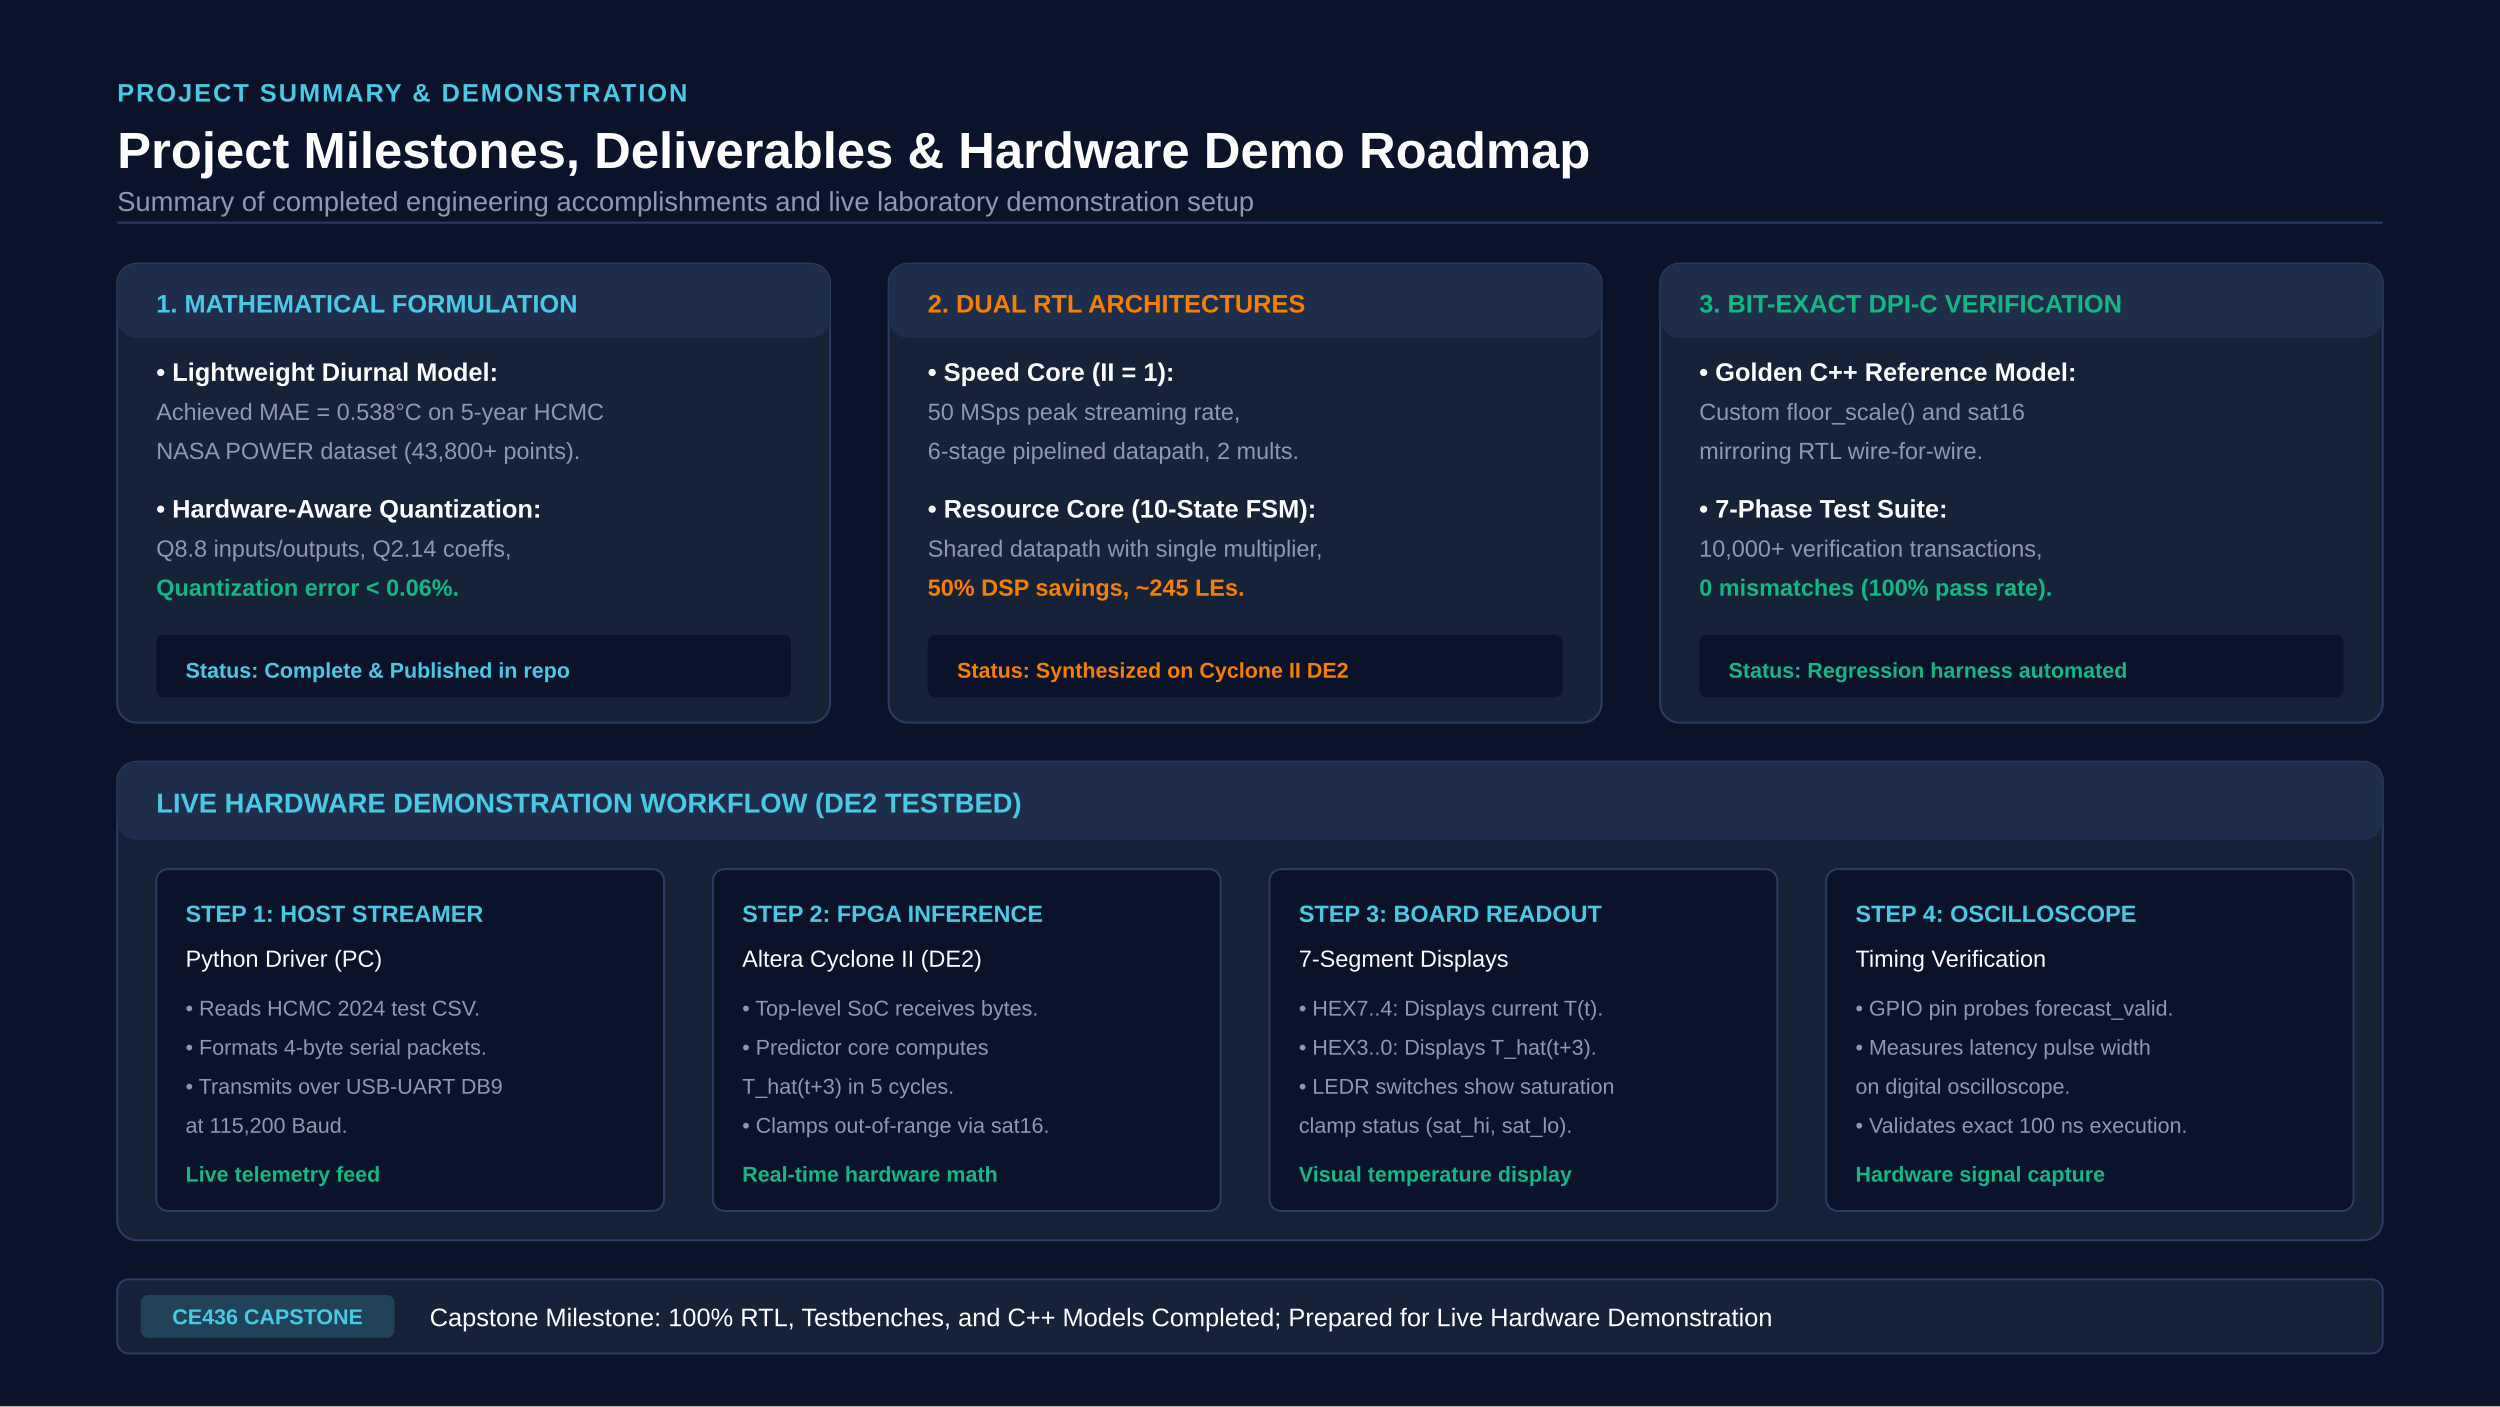
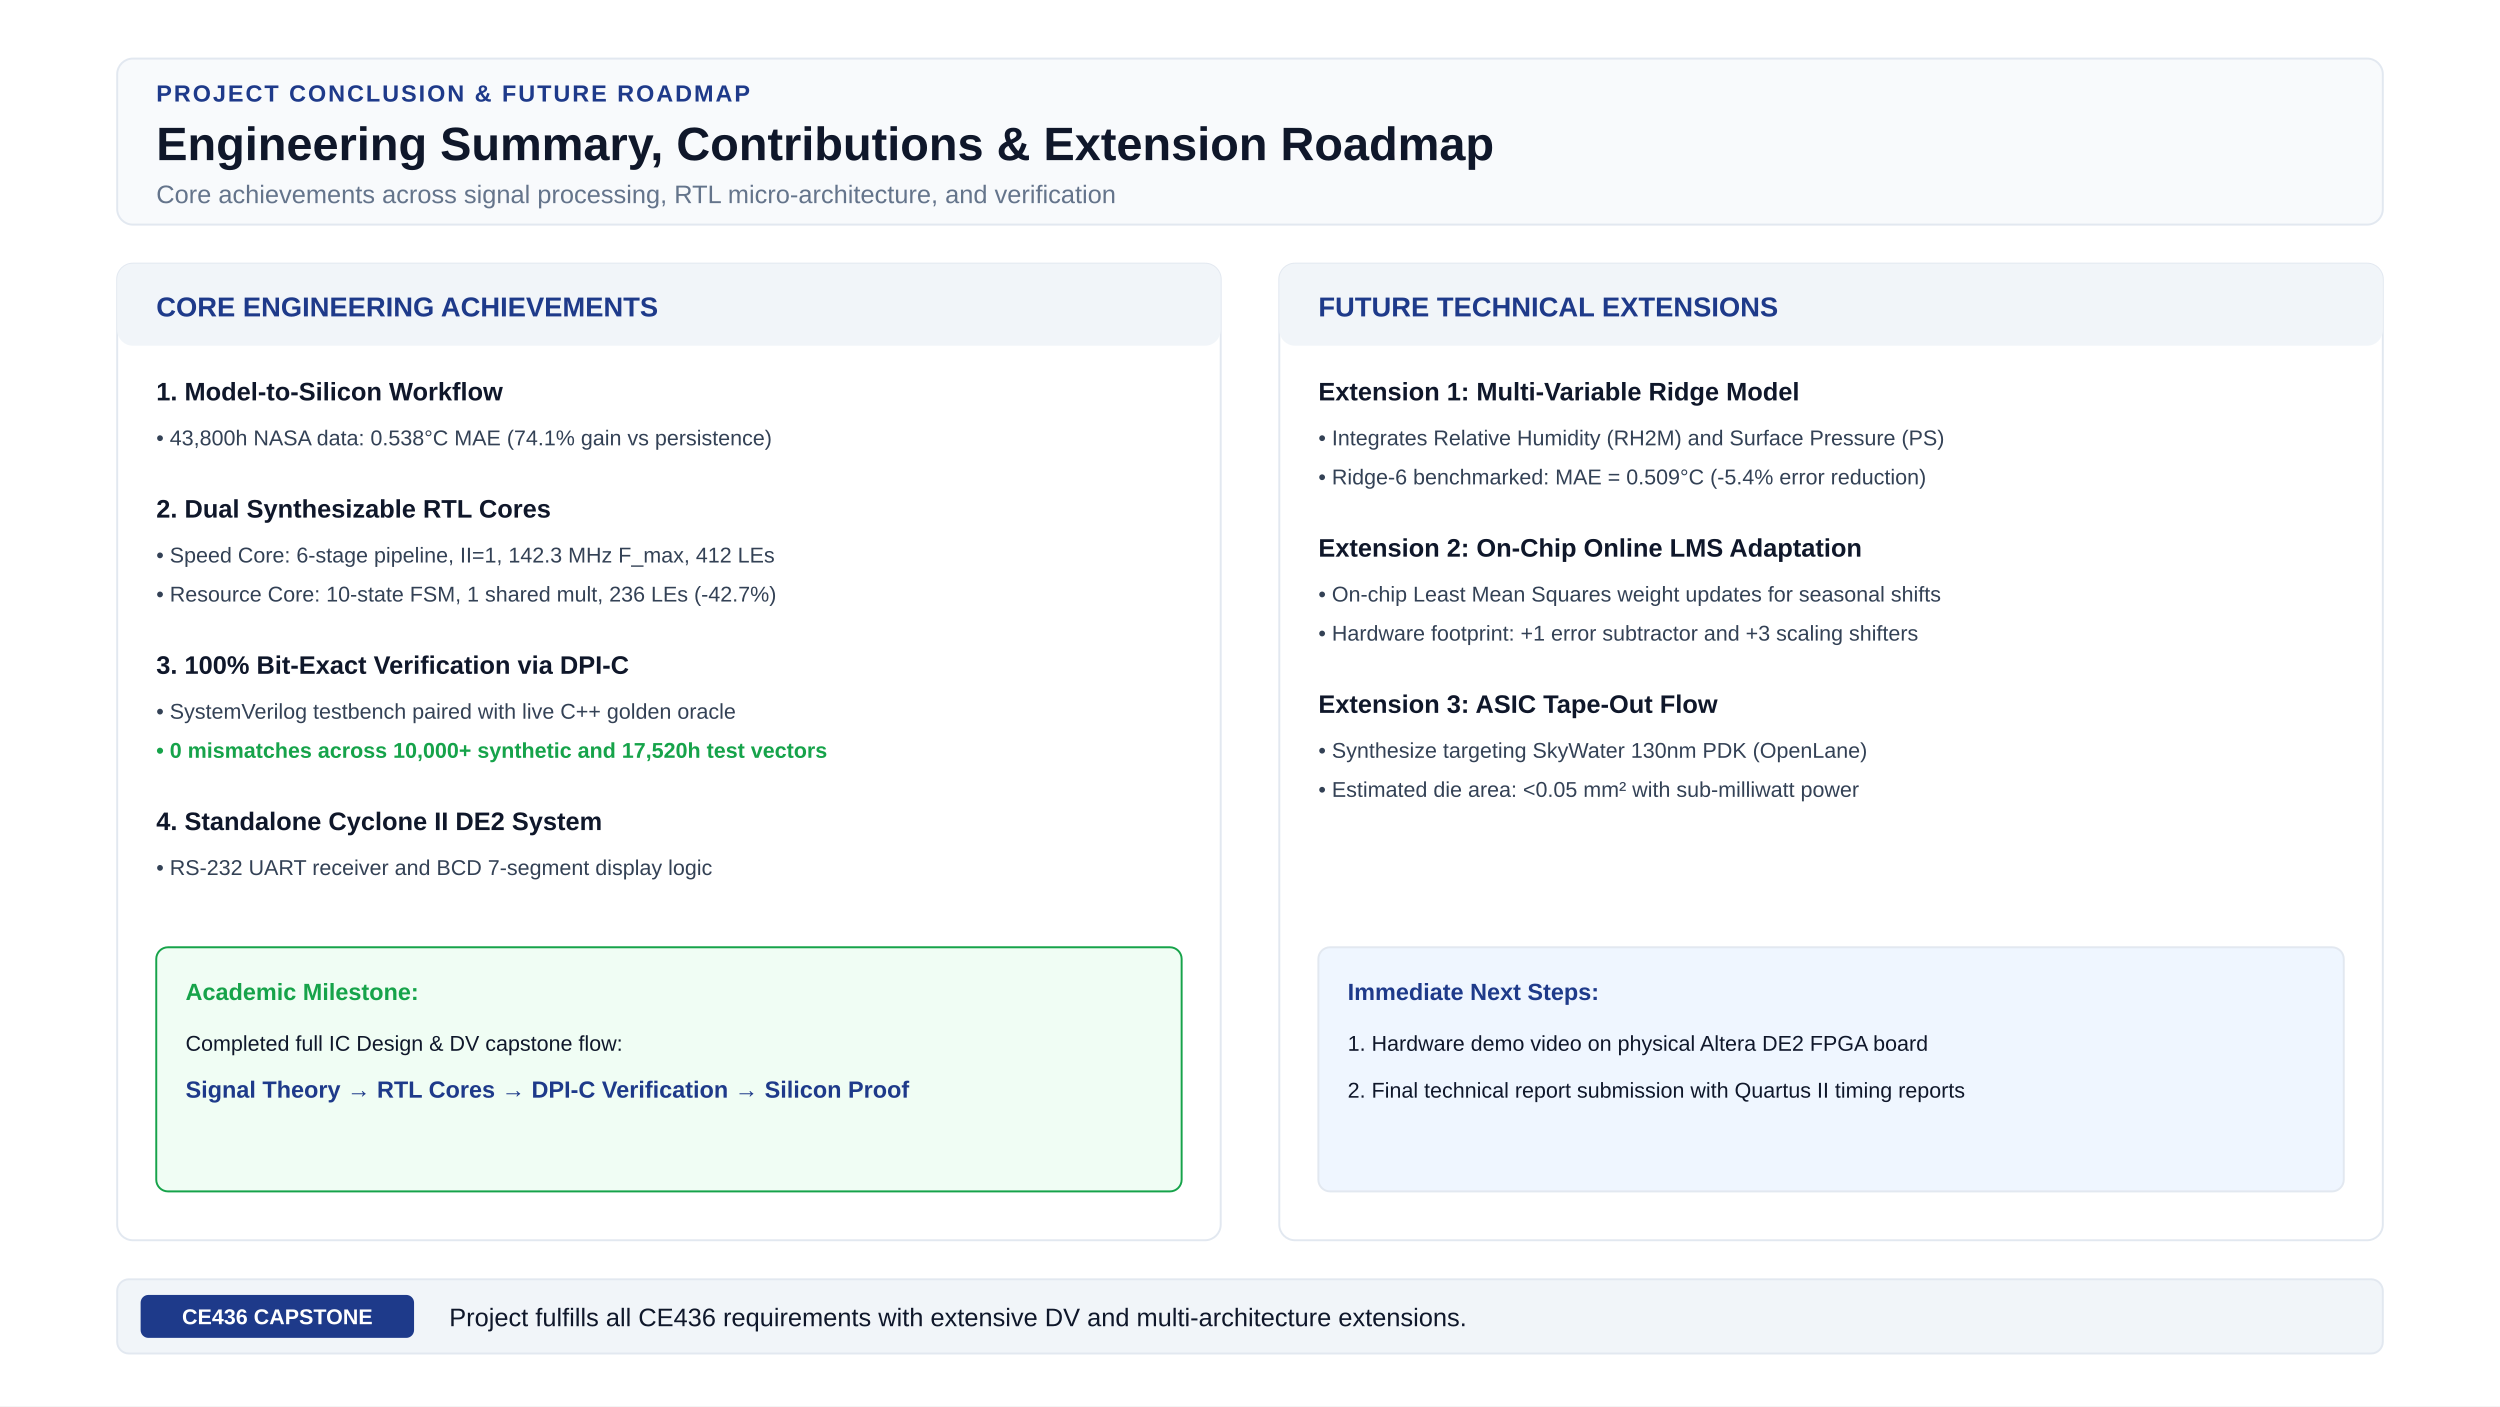
- <svg xmlns="http://www.w3.org/2000/svg" width="1280" height="720" viewBox="0 0 1280 720" data-pptx-page-role="ending" lang="en" font-family="Arial, Segoe UI, sans-serif">
-   <rect id="bg" data-pptx-role="background" x="0" y="0" width="1280" height="720" fill="#0B132B" />
+ <svg xmlns="http://www.w3.org/2000/svg" width="1280" height="720" viewBox="0 0 1280 720" data-pptx-page-role="content" lang="en" font-family="Arial, Segoe UI, sans-serif">
+   <rect id="bg" data-pptx-role="background" x="0" y="0" width="1280" height="720" fill="#FFFFFF" />
  <g id="hdr_21" data-pptx-bounds="60 30 1160 85">
-     <text x="60" y="52" fill="#48CAE4" font-size="13" font-weight="bold" letter-spacing="1">PROJECT SUMMARY &amp; DEMONSTRATION</text>
-     <text x="60" y="86" fill="#FFFFFF" font-size="26" font-weight="bold">Project Milestones, Deliverables &amp; Hardware Demo Roadmap</text>
-     <text x="60" y="108" fill="#8D99AE" font-size="14">Summary of completed engineering accomplishments and live laboratory demonstration setup</text>
-     <line x1="60" y1="114" x2="1220" y2="114" stroke="#2A3D66" stroke-width="1" />
+     <rect x="60" y="30" width="1160" height="85" fill="#F8FAFC" rx="8" stroke="#E2E8F0" stroke-width="1" />
+     <text x="80" y="52" fill="#1E3A8A" font-size="12" font-weight="bold" letter-spacing="1">PROJECT CONCLUSION &amp; FUTURE ROADMAP</text>
+     <text x="80" y="82" fill="#0F172A" font-size="24" font-weight="bold">Engineering Summary, Contributions &amp; Extension Roadmap</text>
+     <text x="80" y="104" fill="#64748B" font-size="13">Core achievements across signal processing, RTL micro-architecture, and verification</text>
  </g>
-   <g id="sum_algo" data-pptx-bounds="60 135 365 235">
-     <rect x="60" y="135" width="365" height="235" rx="10" fill="#162238" stroke="#2A3D66" stroke-width="1" />
-     <rect x="60" y="135" width="365" height="38" rx="10" fill="#1E2D4A" />
-     <text x="80" y="160" fill="#48CAE4" font-size="13" font-weight="bold">1. MATHEMATICAL FORMULATION</text>
-     <text x="80" y="195" fill="#FFFFFF" font-size="13" font-weight="bold">• Lightweight Diurnal Model:</text>
-     <text x="80" y="215" fill="#8D99AE" font-size="12">  Achieved MAE = 0.538°C on 5-year HCMC</text>
-     <text x="80" y="235" fill="#8D99AE" font-size="12">  NASA POWER dataset (43,800+ points).</text>
-     <text x="80" y="265" fill="#FFFFFF" font-size="13" font-weight="bold">• Hardware-Aware Quantization:</text>
-     <text x="80" y="285" fill="#8D99AE" font-size="12">  Q8.8 inputs/outputs, Q2.14 coeffs,</text>
-     <text x="80" y="305" fill="#10B981" font-size="12" font-weight="bold">  Quantization error &lt; 0.06%.</text>
-     <rect x="80" y="325" width="325" height="32" rx="4" fill="#0B132B" />
-     <text x="95" y="347" fill="#48CAE4" font-size="11" font-weight="bold">Status: Complete &amp; Published in repo</text>
+   <g id="box_achieve" data-pptx-bounds="60 135 565 500">
+     <rect x="60" y="135" width="565" height="500" rx="8" fill="#FFFFFF" stroke="#E2E8F0" stroke-width="1" />
+     <rect x="60" y="135" width="565" height="42" rx="8" fill="#F1F5F9" />
+     <text x="80" y="162" fill="#1E3A8A" font-size="14" font-weight="bold">CORE ENGINEERING ACHIEVEMENTS</text>
+     <text x="80" y="205" fill="#0F172A" font-size="13" font-weight="bold">1. Model-to-Silicon Workflow</text>
+     <text x="80" y="228" fill="#334155" font-size="11">• 43,800h NASA data: 0.538°C MAE (74.1% gain vs persistence)</text>
+     <text x="80" y="265" fill="#0F172A" font-size="13" font-weight="bold">2. Dual Synthesizable RTL Cores</text>
+     <text x="80" y="288" fill="#334155" font-size="11">• Speed Core: 6-stage pipeline, II=1, 142.3 MHz F_max, 412 LEs</text>
+     <text x="80" y="308" fill="#334155" font-size="11">• Resource Core: 10-state FSM, 1 shared mult, 236 LEs (-42.7%)</text>
+     <text x="80" y="345" fill="#0F172A" font-size="13" font-weight="bold">3. 100% Bit-Exact Verification via DPI-C</text>
+     <text x="80" y="368" fill="#334155" font-size="11">• SystemVerilog testbench paired with live C++ golden oracle</text>
+     <text x="80" y="388" fill="#16A34A" font-size="11" font-weight="bold">• 0 mismatches across 10,000+ synthetic and 17,520h test vectors</text>
+     <text x="80" y="425" fill="#0F172A" font-size="13" font-weight="bold">4. Standalone Cyclone II DE2 System</text>
+     <text x="80" y="448" fill="#334155" font-size="11">• RS-232 UART receiver and BCD 7-segment display logic</text>
+     <rect x="80" y="485" width="525" height="125" rx="6" fill="#F0FDF4" stroke="#16A34A" stroke-width="1" />
+     <text x="95" y="512" fill="#16A34A" font-size="12" font-weight="bold">Academic Milestone:</text>
+     <text x="95" y="538" fill="#0F172A" font-size="11">Completed full IC Design &amp; DV capstone flow:</text>
+     <text x="95" y="562" fill="#1E3A8A" font-size="12" font-weight="bold">Signal Theory → RTL Cores → DPI-C Verification → Silicon Proof</text>
  </g>
-   <g id="sum_rtl" data-pptx-bounds="455 135 365 235">
-     <rect x="455" y="135" width="365" height="235" rx="10" fill="#162238" stroke="#2A3D66" stroke-width="1" />
-     <rect x="455" y="135" width="365" height="38" rx="10" fill="#1E2D4A" />
-     <text x="475" y="160" fill="#F77F00" font-size="13" font-weight="bold">2. DUAL RTL ARCHITECTURES</text>
-     <text x="475" y="195" fill="#FFFFFF" font-size="13" font-weight="bold">• Speed Core (II = 1):</text>
-     <text x="475" y="215" fill="#8D99AE" font-size="12">  50 MSps peak streaming rate,</text>
-     <text x="475" y="235" fill="#8D99AE" font-size="12">  6-stage pipelined datapath, 2 mults.</text>
-     <text x="475" y="265" fill="#FFFFFF" font-size="13" font-weight="bold">• Resource Core (10-State FSM):</text>
-     <text x="475" y="285" fill="#8D99AE" font-size="12">  Shared datapath with single multiplier,</text>
-     <text x="475" y="305" fill="#F77F00" font-size="12" font-weight="bold">  50% DSP savings, ~245 LEs.</text>
-     <rect x="475" y="325" width="325" height="32" rx="4" fill="#0B132B" />
-     <text x="490" y="347" fill="#F77F00" font-size="11" font-weight="bold">Status: Synthesized on Cyclone II DE2</text>
-   </g>
-   <g id="sum_dv" data-pptx-bounds="850 135 370 235">
-     <rect x="850" y="135" width="370" height="235" rx="10" fill="#162238" stroke="#2A3D66" stroke-width="1" />
-     <rect x="850" y="135" width="370" height="38" rx="10" fill="#1E2D4A" />
-     <text x="870" y="160" fill="#10B981" font-size="13" font-weight="bold">3. BIT-EXACT DPI-C VERIFICATION</text>
-     <text x="870" y="195" fill="#FFFFFF" font-size="13" font-weight="bold">• Golden C++ Reference Model:</text>
-     <text x="870" y="215" fill="#8D99AE" font-size="12">  Custom floor_scale() and sat16</text>
-     <text x="870" y="235" fill="#8D99AE" font-size="12">  mirroring RTL wire-for-wire.</text>
-     <text x="870" y="265" fill="#FFFFFF" font-size="13" font-weight="bold">• 7-Phase Test Suite:</text>
-     <text x="870" y="285" fill="#8D99AE" font-size="12">  10,000+ verification transactions,</text>
-     <text x="870" y="305" fill="#10B981" font-size="12" font-weight="bold">  0 mismatches (100% pass rate).</text>
-     <rect x="870" y="325" width="330" height="32" rx="4" fill="#0B132B" />
-     <text x="885" y="347" fill="#10B981" font-size="11" font-weight="bold">Status: Regression harness automated</text>
-   </g>
-   <g id="demo_roadmap" data-pptx-bounds="60 390 1160 245">
-     <rect x="60" y="390" width="1160" height="245" rx="10" fill="#162238" stroke="#2A3D66" stroke-width="1" />
-     <rect x="60" y="390" width="1160" height="40" rx="10" fill="#1E2D4A" />
-     <text x="80" y="416" fill="#48CAE4" font-size="14" font-weight="bold">LIVE HARDWARE DEMONSTRATION WORKFLOW (DE2 TESTBED)</text>
-     <rect x="80" y="445" width="260" height="175" rx="6" fill="#0B132B" stroke="#2A3D66" stroke-width="1" />
-     <text x="95" y="472" fill="#48CAE4" font-size="12" font-weight="bold">STEP 1: HOST STREAMER</text>
-     <text x="95" y="495" fill="#FFFFFF" font-size="12">Python Driver (PC)</text>
-     <text x="95" y="520" fill="#8D99AE" font-size="11">• Reads HCMC 2024 test CSV.</text>
-     <text x="95" y="540" fill="#8D99AE" font-size="11">• Formats 4-byte serial packets.</text>
-     <text x="95" y="560" fill="#8D99AE" font-size="11">• Transmits over USB-UART DB9</text>
-     <text x="95" y="580" fill="#8D99AE" font-size="11">  at 115,200 Baud.</text>
-     <text x="95" y="605" fill="#10B981" font-size="11" font-weight="bold">Live telemetry feed</text>
-     <rect x="365" y="445" width="260" height="175" rx="6" fill="#0B132B" stroke="#2A3D66" stroke-width="1" />
-     <text x="380" y="472" fill="#48CAE4" font-size="12" font-weight="bold">STEP 2: FPGA INFERENCE</text>
-     <text x="380" y="495" fill="#FFFFFF" font-size="12">Altera Cyclone II (DE2)</text>
-     <text x="380" y="520" fill="#8D99AE" font-size="11">• Top-level SoC receives bytes.</text>
-     <text x="380" y="540" fill="#8D99AE" font-size="11">• Predictor core computes</text>
-     <text x="380" y="560" fill="#8D99AE" font-size="11">  T_hat(t+3) in 5 cycles.</text>
-     <text x="380" y="580" fill="#8D99AE" font-size="11">• Clamps out-of-range via sat16.</text>
-     <text x="380" y="605" fill="#10B981" font-size="11" font-weight="bold">Real-time hardware math</text>
-     <rect x="650" y="445" width="260" height="175" rx="6" fill="#0B132B" stroke="#2A3D66" stroke-width="1" />
-     <text x="665" y="472" fill="#48CAE4" font-size="12" font-weight="bold">STEP 3: BOARD READOUT</text>
-     <text x="665" y="495" fill="#FFFFFF" font-size="12">7-Segment Displays</text>
-     <text x="665" y="520" fill="#8D99AE" font-size="11">• HEX7..4: Displays current T(t).</text>
-     <text x="665" y="540" fill="#8D99AE" font-size="11">• HEX3..0: Displays T_hat(t+3).</text>
-     <text x="665" y="560" fill="#8D99AE" font-size="11">• LEDR switches show saturation</text>
-     <text x="665" y="580" fill="#8D99AE" font-size="11">  clamp status (sat_hi, sat_lo).</text>
-     <text x="665" y="605" fill="#10B981" font-size="11" font-weight="bold">Visual temperature display</text>
-     <rect x="935" y="445" width="270" height="175" rx="6" fill="#0B132B" stroke="#2A3D66" stroke-width="1" />
-     <text x="950" y="472" fill="#48CAE4" font-size="12" font-weight="bold">STEP 4: OSCILLOSCOPE</text>
-     <text x="950" y="495" fill="#FFFFFF" font-size="12">Timing Verification</text>
-     <text x="950" y="520" fill="#8D99AE" font-size="11">• GPIO pin probes forecast_valid.</text>
-     <text x="950" y="540" fill="#8D99AE" font-size="11">• Measures latency pulse width</text>
-     <text x="950" y="560" fill="#8D99AE" font-size="11">  on digital oscilloscope.</text>
-     <text x="950" y="580" fill="#8D99AE" font-size="11">• Validates exact 100 ns execution.</text>
-     <text x="950" y="605" fill="#10B981" font-size="11" font-weight="bold">Hardware signal capture</text>
+   <g id="box_roadmap" data-pptx-bounds="655 135 565 500">
+     <rect x="655" y="135" width="565" height="500" rx="8" fill="#FFFFFF" stroke="#E2E8F0" stroke-width="1" />
+     <rect x="655" y="135" width="565" height="42" rx="8" fill="#F1F5F9" />
+     <text x="675" y="162" fill="#1E3A8A" font-size="14" font-weight="bold">FUTURE TECHNICAL EXTENSIONS</text>
+     <text x="675" y="205" fill="#0F172A" font-size="13" font-weight="bold">Extension 1: Multi-Variable Ridge Model</text>
+     <text x="675" y="228" fill="#334155" font-size="11">• Integrates Relative Humidity (RH2M) and Surface Pressure (PS)</text>
+     <text x="675" y="248" fill="#334155" font-size="11">• Ridge-6 benchmarked: MAE = 0.509°C (-5.4% error reduction)</text>
+     <text x="675" y="285" fill="#0F172A" font-size="13" font-weight="bold">Extension 2: On-Chip Online LMS Adaptation</text>
+     <text x="675" y="308" fill="#334155" font-size="11">• On-chip Least Mean Squares weight updates for seasonal shifts</text>
+     <text x="675" y="328" fill="#334155" font-size="11">• Hardware footprint: +1 error subtractor and +3 scaling shifters</text>
+     <text x="675" y="365" fill="#0F172A" font-size="13" font-weight="bold">Extension 3: ASIC Tape-Out Flow</text>
+     <text x="675" y="388" fill="#334155" font-size="11">• Synthesize targeting SkyWater 130nm PDK (OpenLane)</text>
+     <text x="675" y="408" fill="#334155" font-size="11">• Estimated die area: &lt;0.05 mm² with sub-milliwatt power</text>
+     <rect x="675" y="485" width="525" height="125" rx="6" fill="#EFF6FF" stroke="#E2E8F0" stroke-width="1" />
+     <text x="690" y="512" fill="#1E3A8A" font-size="12" font-weight="bold">Immediate Next Steps:</text>
+     <text x="690" y="538" fill="#0F172A" font-size="11">1. Hardware demo video on physical Altera DE2 FPGA board</text>
+     <text x="690" y="562" fill="#0F172A" font-size="11">2. Final technical report submission with Quartus II timing reports</text>
  </g>
  <g id="ftr_21" data-pptx-bounds="60 655 1160 40">
-     <rect x="60" y="655" width="1160" height="38" rx="6" fill="#162238" stroke="#2A3D66" stroke-width="1" />
-     <rect x="72" y="663" width="130" height="22" rx="4" fill="#48CAE4" fill-opacity="0.2" />
-     <text x="137" y="678" fill="#48CAE4" font-size="11" font-weight="bold" text-anchor="middle">CE436 CAPSTONE</text>
-     <text x="220" y="679" fill="#FFFFFF" font-size="13">Capstone Milestone: 100% RTL, Testbenches, and C++ Models Completed; Prepared for Live Hardware Demonstration</text>
+     <rect x="60" y="655" width="1160" height="38" rx="6" fill="#F1F5F9" stroke="#E2E8F0" stroke-width="1" />
+     <rect x="72" y="663" width="140" height="22" rx="4" fill="#1E3A8A" />
+     <text x="142" y="678" fill="#FFFFFF" font-size="11" font-weight="bold" text-anchor="middle">CE436 CAPSTONE</text>
+     <text x="230" y="679" fill="#0F172A" font-size="13" font-weight="500">Project fulfills all CE436 requirements with extensive DV and multi-architecture extensions.</text>
  </g>
</svg>
